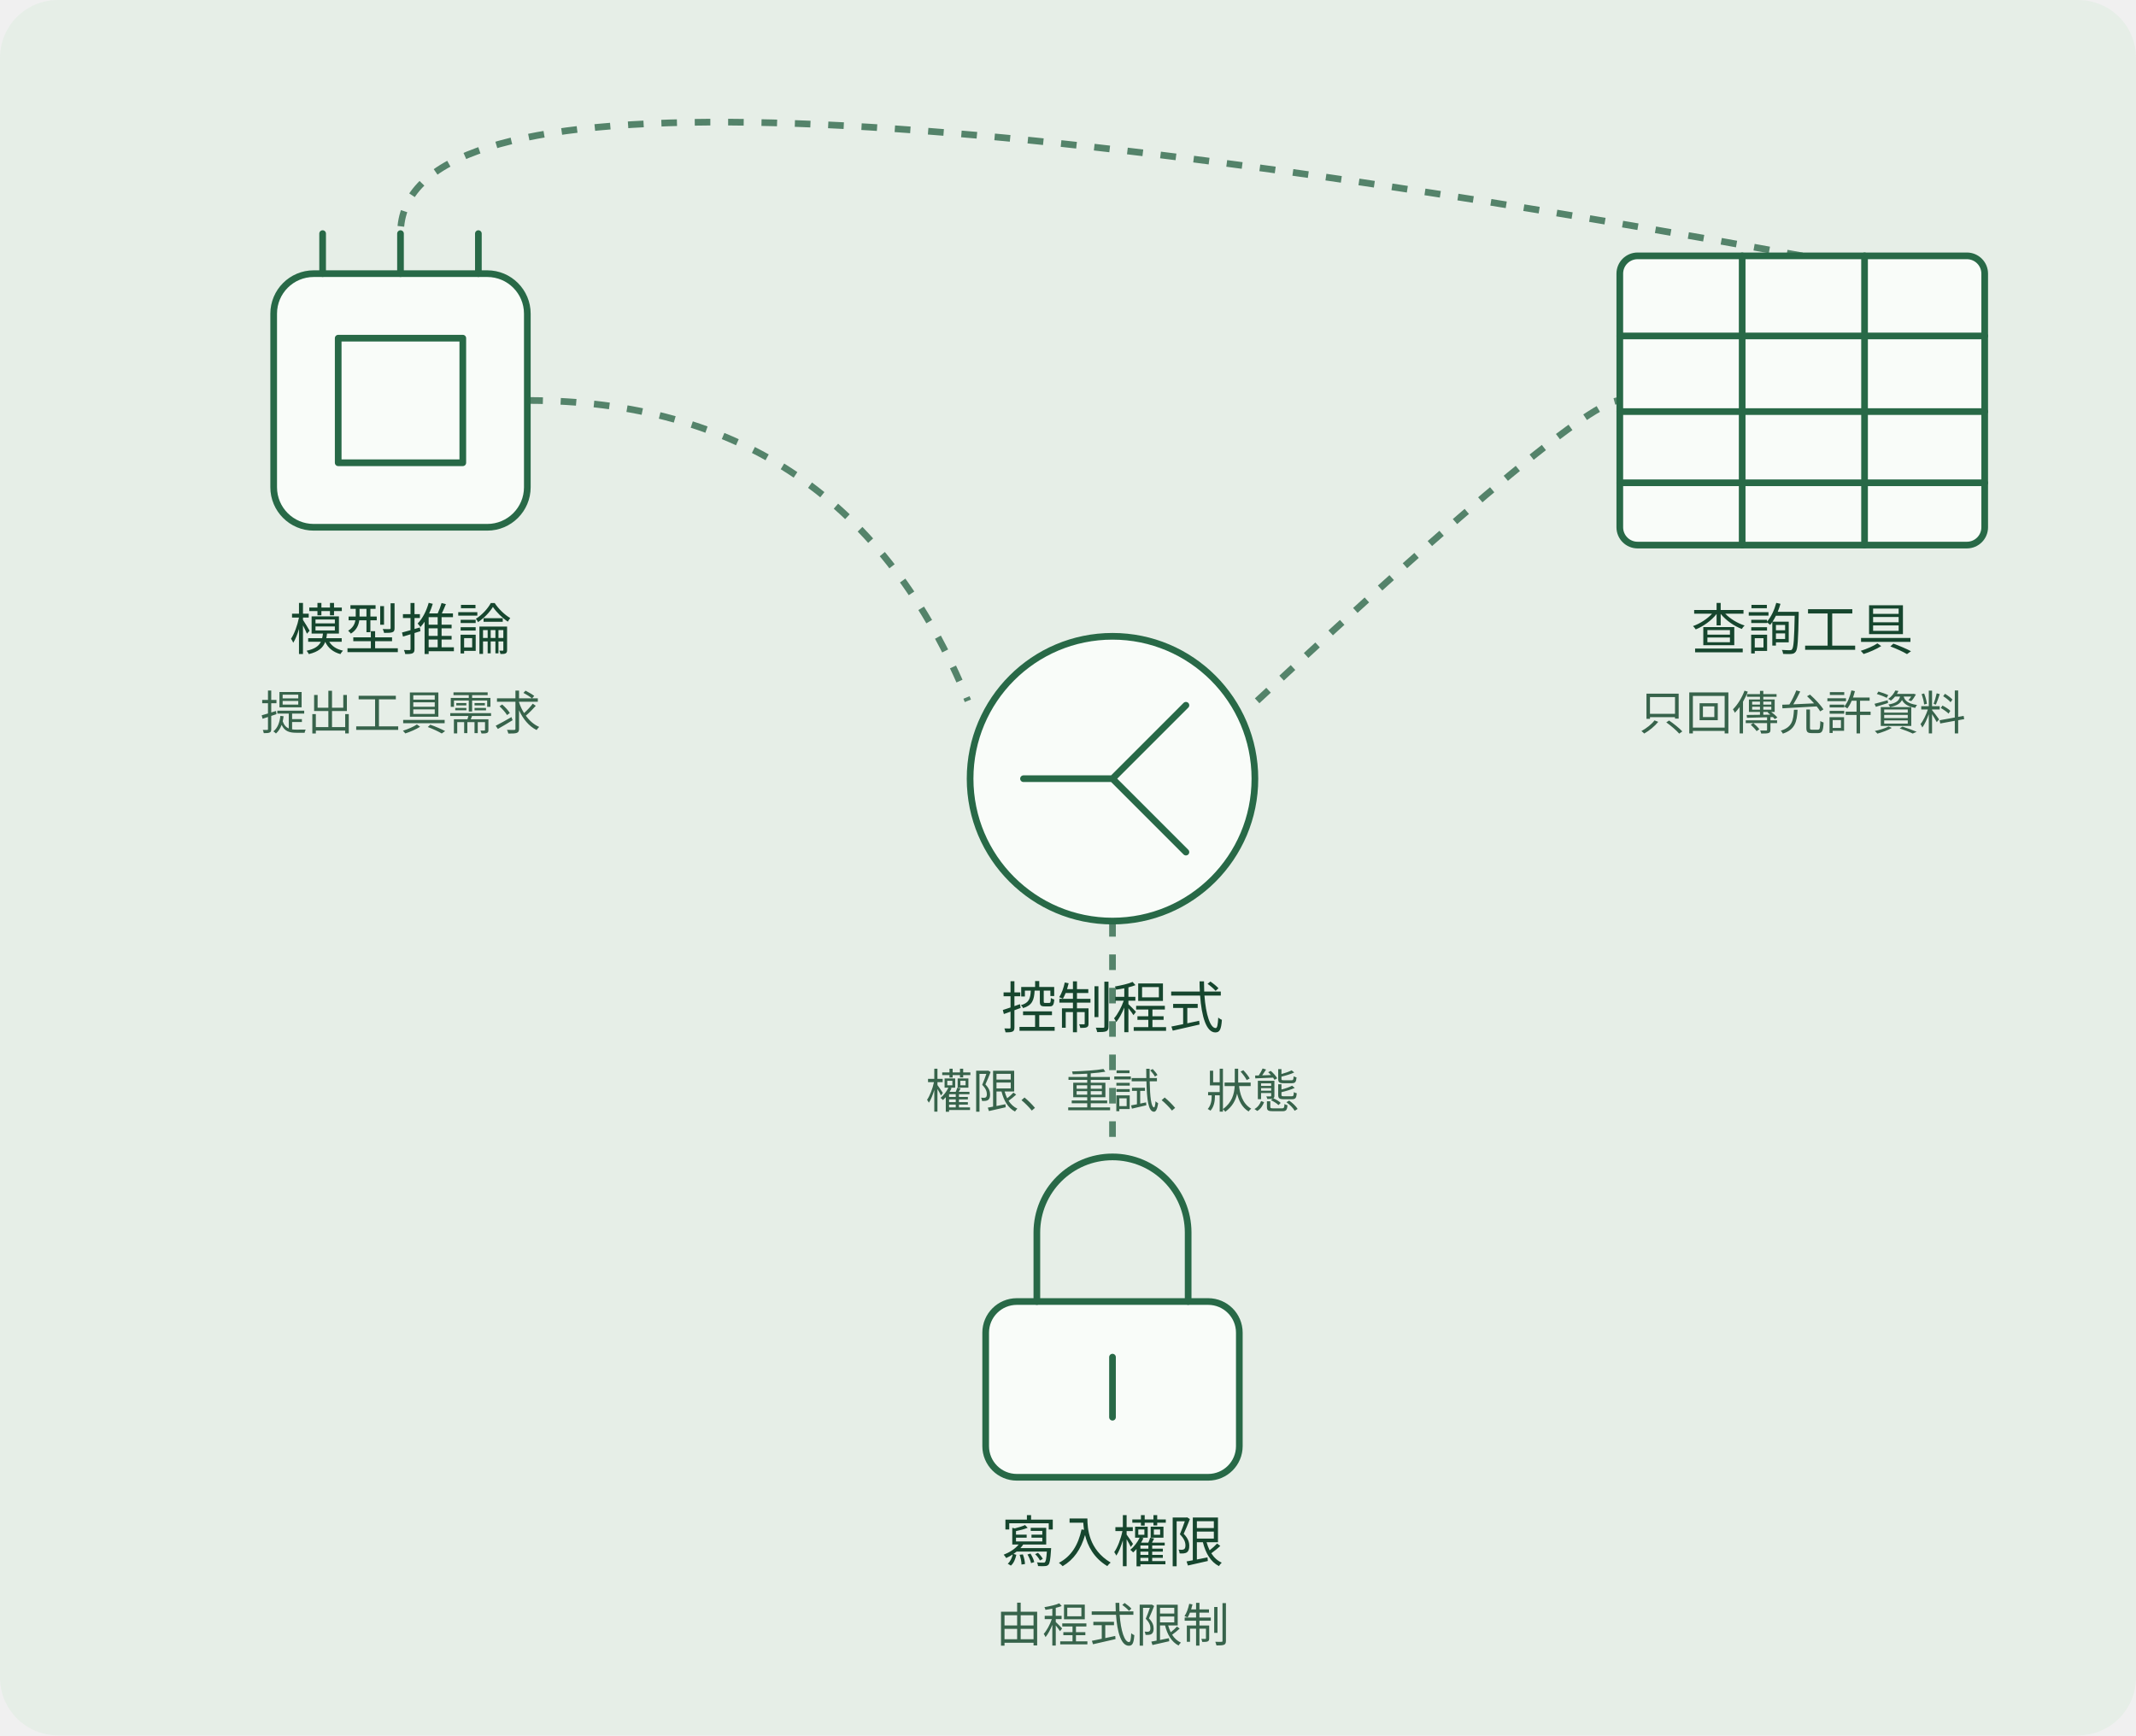
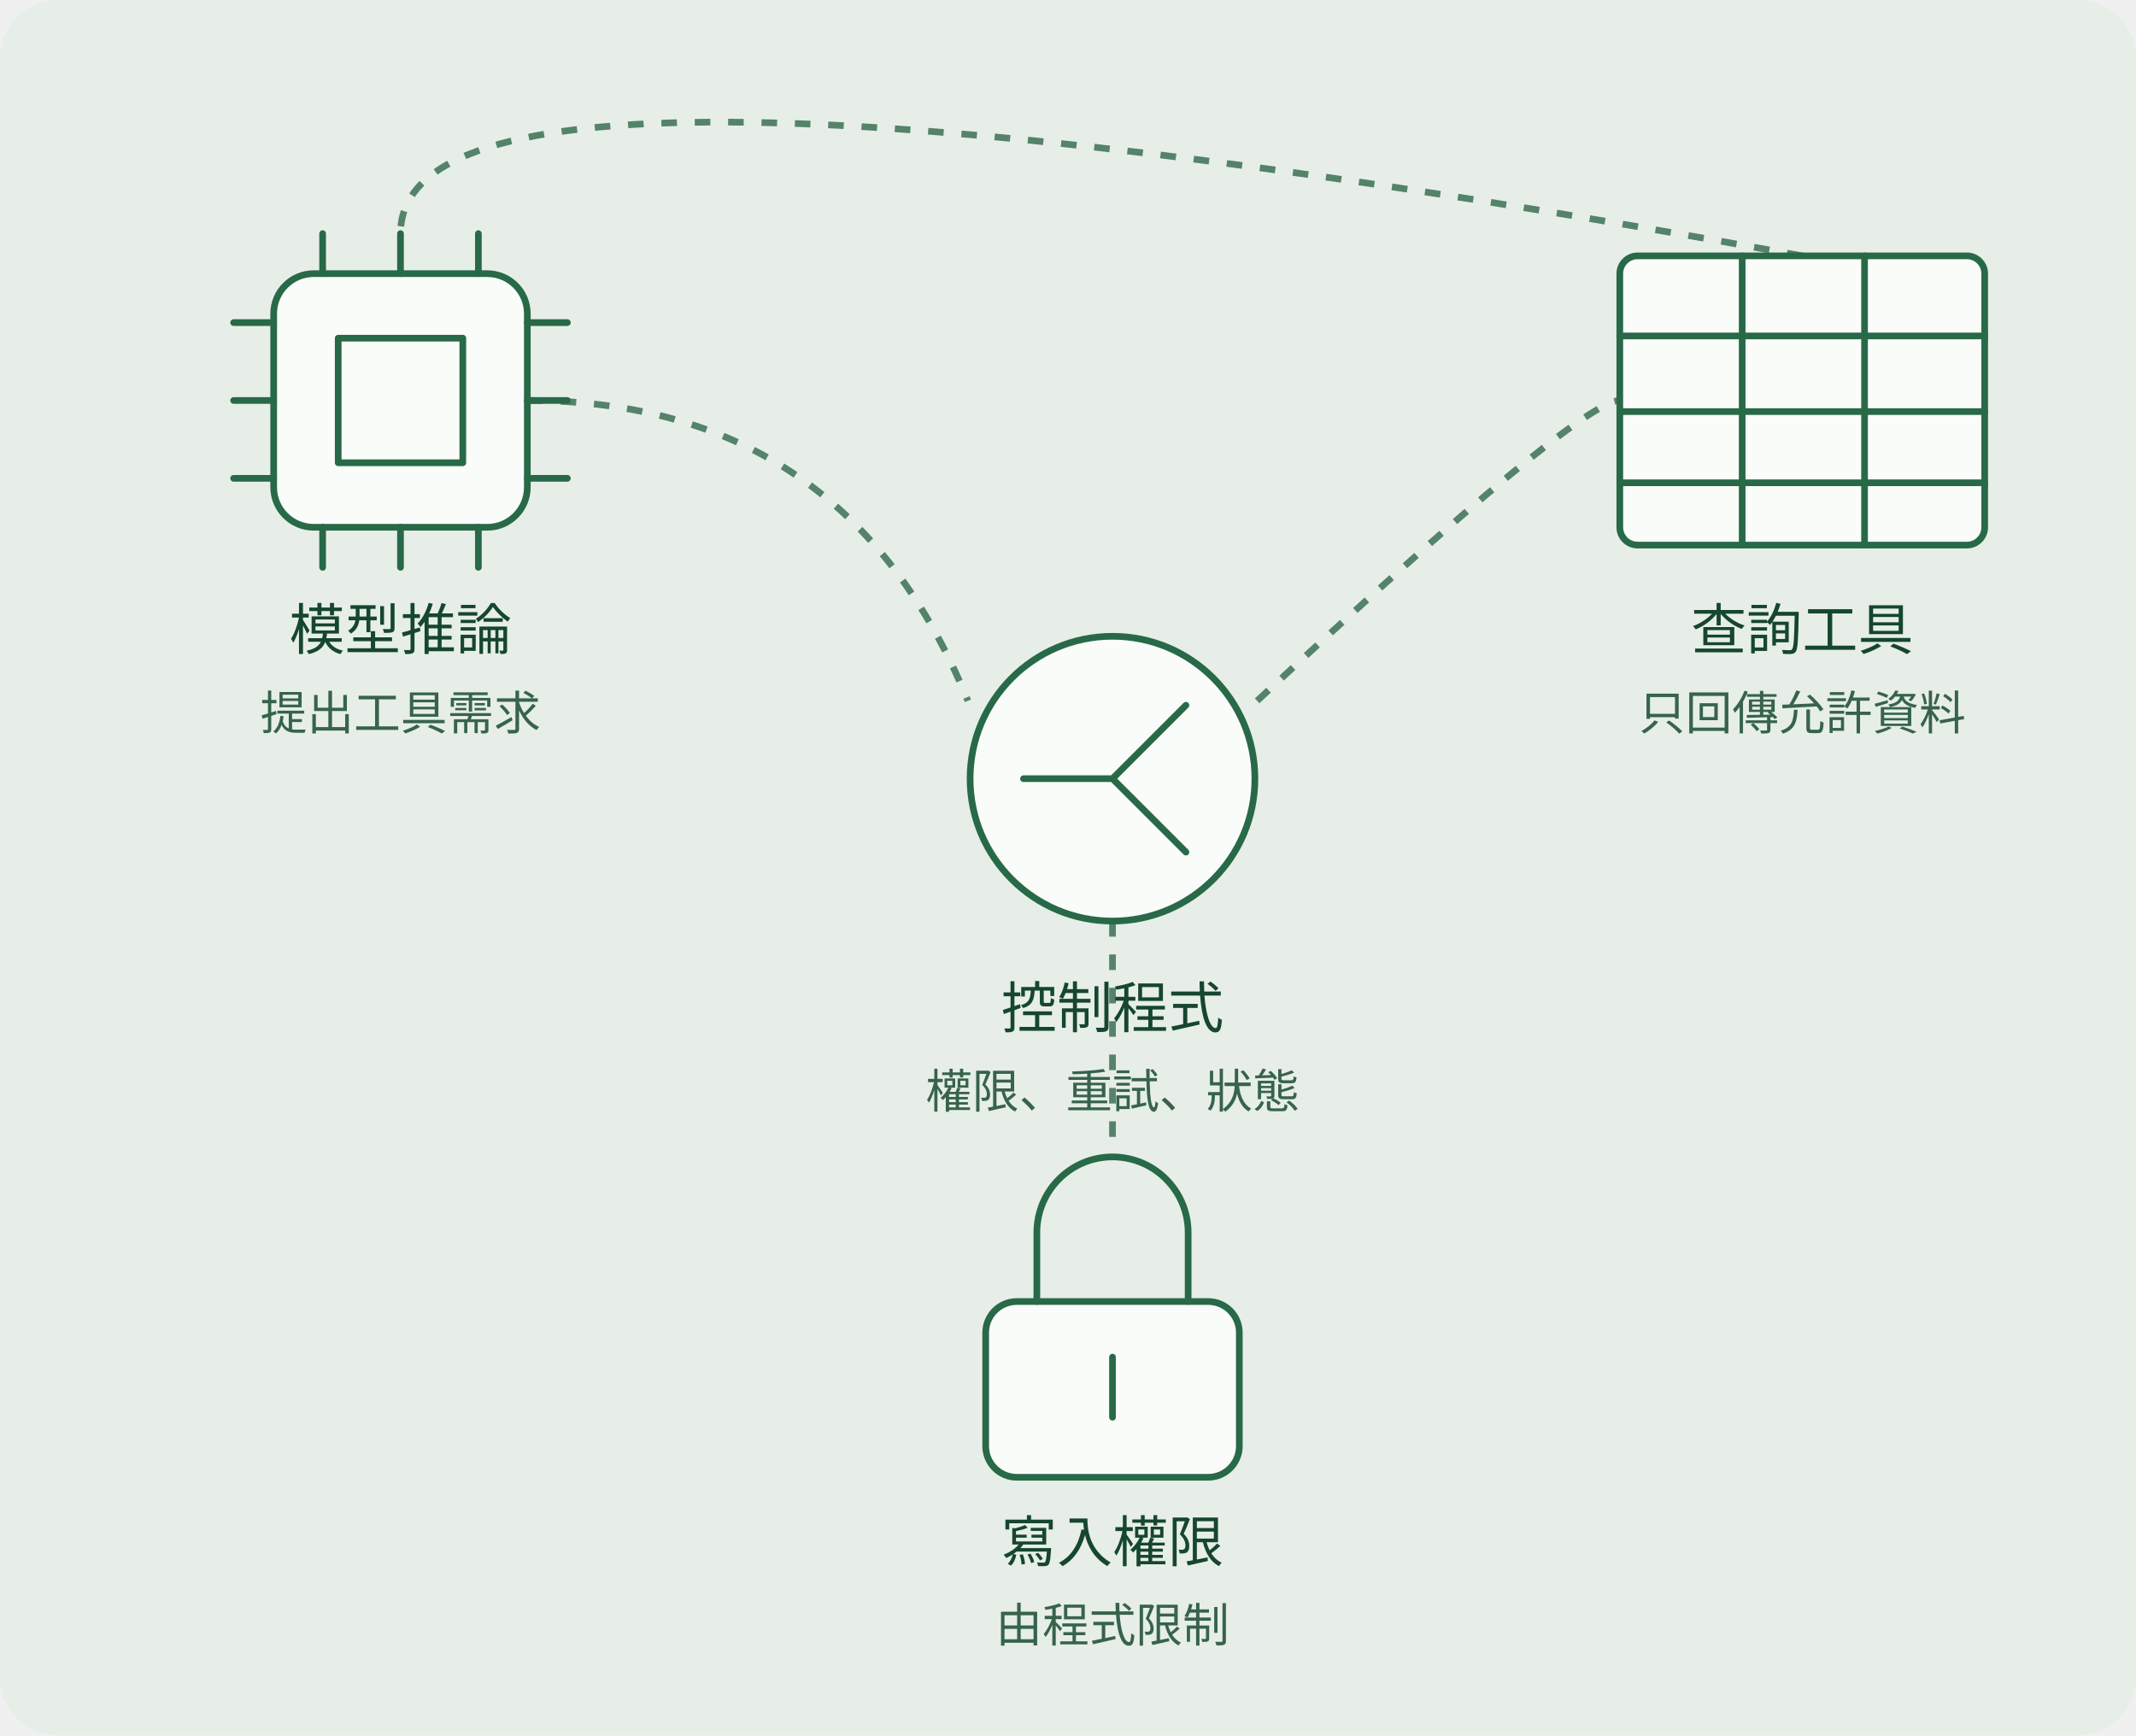
<svg xmlns="http://www.w3.org/2000/svg" class="book-art" data-illustration="bespoke" data-mobile-viewbox="0 0 480 1300" viewBox="0 0 960 780" role="img" aria-label="控制程式居中調度，模型與工具以結果反覆交接">
  <rect width="960" height="780" rx="26" fill="#e6eee7" />
  <path data-book-path="0" d="M237 180Q380 180 435 315" data-mobile-d="M230 140H450V350Q450 380 330 380" fill="none" stroke="#54836a" stroke-width="3" stroke-dasharray="7 8" />
  <path data-book-path="1" d="M565 315Q710 180 728 180" data-mobile-d="M240 470H25V680Q25 710 140 710" fill="none" stroke="#54836a" stroke-width="3" stroke-dasharray="7 8" />
  <path data-book-path="2" d="M810 115Q180 0 180 105" data-mobile-d="M58 800Q5 140 65 140" fill="none" stroke="#54836a" stroke-width="3" stroke-dasharray="7 8" />
  <path data-book-path="3" d="M500 414V515" data-mobile-d="M395 470Q460 1130 387 1130" fill="none" stroke="#54836a" stroke-width="3" stroke-dasharray="7 8" />
  <g data-book-node="0" transform="translate(180,180)" data-mobile-transform="translate(140,140)">
    <rect class="bk-node-bg" x="-57" y="-57" width="114" height="114" rx="18" fill="#f9fcf9" stroke="#286947" stroke-width="3" />
-     <path d="M-35-57v-18M-3557v18M-57-35h-18M57-35h18" fill="none" stroke="#286947" stroke-width="3" stroke-linecap="round" stroke-linejoin="round" />
-     <path d="M0-57v-18M057v18M-570h-18M570h18" fill="none" stroke="#286947" stroke-width="3" stroke-linecap="round" stroke-linejoin="round" />
-     <path d="M35-57v-18M3557v18M-5735h-18M5735h18" fill="none" stroke="#286947" stroke-width="3" stroke-linecap="round" stroke-linejoin="round" />
+     <path d="M-35-57v-18M-35 57v18M-57-35h-18M57-35h18" fill="none" stroke="#286947" stroke-width="3" stroke-linecap="round" stroke-linejoin="round" />
+     <path d="M0-57v-18M0 57v18M-57 0h-18M57 0h18" fill="none" stroke="#286947" stroke-width="3" stroke-linecap="round" stroke-linejoin="round" />
+     <path d="M35-57v-18M35 57v18M-57 35h-18M57 35h18" fill="none" stroke="#286947" stroke-width="3" stroke-linecap="round" stroke-linejoin="round" />
    <path d="M-28-28h56v56h-56Z" fill="none" stroke="#286947" stroke-width="3" stroke-linecap="round" stroke-linejoin="round" />
    <text x="0" y="112" text-anchor="middle" fill="#16462e" font-size="25" font-family="system-ui,sans-serif">模型推論</text>
    <text x="0" y="148" text-anchor="middle" fill="#37634b" font-size="21" font-family="system-ui,sans-serif">提出工具需求</text>
  </g>
  <g data-book-node="1" transform="translate(500,350)" data-mobile-transform="translate(330,470)">
    <circle class="bk-node-bg" r="64" fill="#f9fcf9" stroke="#286947" stroke-width="3" />
    <path d="M-40 0H0M0 0L33-33M0 0L33 33" fill="none" stroke="#286947" stroke-width="3" stroke-linecap="round" stroke-linejoin="round" />
    <text x="0" y="112" text-anchor="middle" fill="#16462e" font-size="25" font-family="system-ui,sans-serif">控制程式</text>
    <text x="0" y="148" text-anchor="middle" fill="#37634b" font-size="21" font-family="system-ui,sans-serif">權限、重試、狀態</text>
  </g>
  <g data-book-node="2" transform="translate(810,180)" data-mobile-transform="translate(140,800)">
    <rect class="bk-node-bg" x="-82" y="-65" width="164" height="130" rx="8" fill="#f9fcf9" stroke="#286947" stroke-width="3" />
    <path d="M-82-29H82M-82 5H82M-82 37H82M-27-65V65M28-65V65" fill="none" stroke="#286947" stroke-width="3" stroke-linecap="round" stroke-linejoin="round" />
    <text x="0" y="112" text-anchor="middle" fill="#16462e" font-size="25" font-family="system-ui,sans-serif">查詢工具</text>
    <text x="0" y="148" text-anchor="middle" fill="#37634b" font-size="21" font-family="system-ui,sans-serif">只回傳允許資料</text>
  </g>
  <g data-book-node="3" transform="translate(500,590)" data-mobile-transform="translate(330,1130)">
    <rect class="bk-node-bg" x="-57" y="-5" width="114" height="79" rx="14" fill="#f9fcf9" stroke="#286947" stroke-width="3" />
    <path d="M-34-5v-31a34 34 0 0 1 68 0v31M0 20v27" fill="none" stroke="#286947" stroke-width="3" stroke-linecap="round" stroke-linejoin="round" />
    <text x="0" y="112" text-anchor="middle" fill="#16462e" font-size="25" font-family="system-ui,sans-serif">寫入權限</text>
    <text x="0" y="148" text-anchor="middle" fill="#37634b" font-size="21" font-family="system-ui,sans-serif">由程式限制</text>
  </g>
  <circle class="book-packet" r="9" fill="#bd5934" stroke="white" stroke-width="3" opacity="0" />
</svg>
